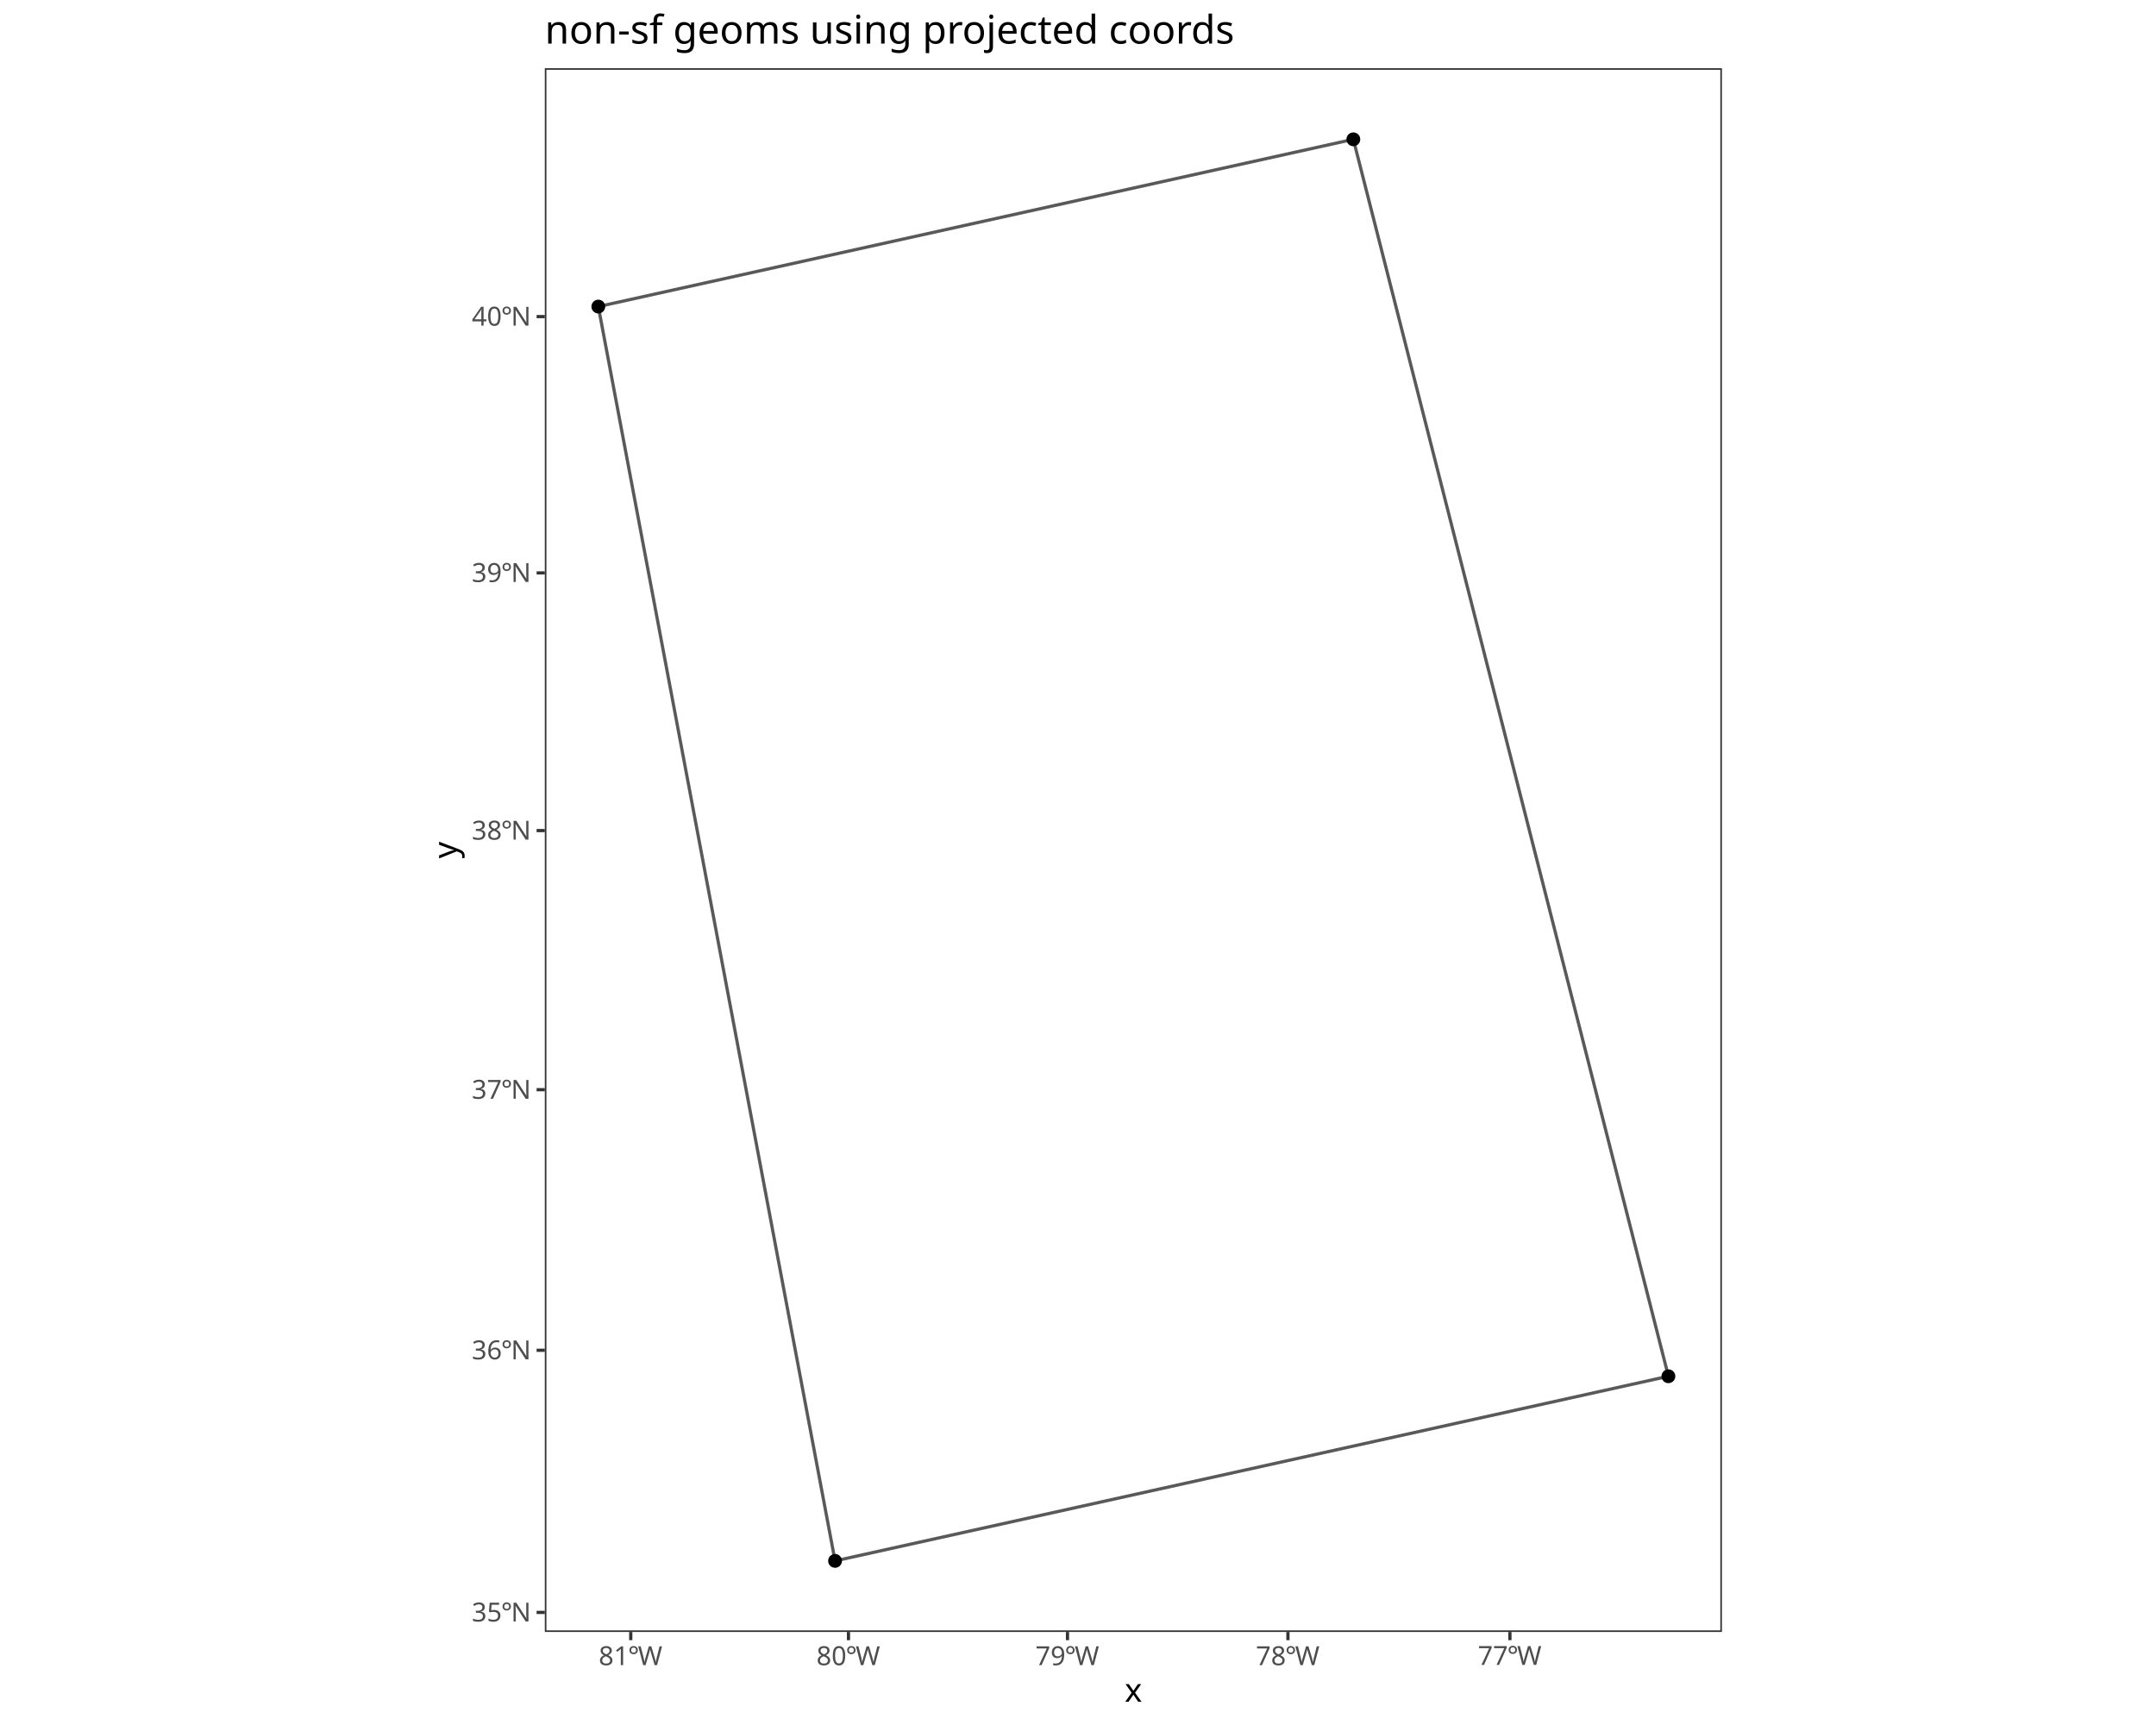
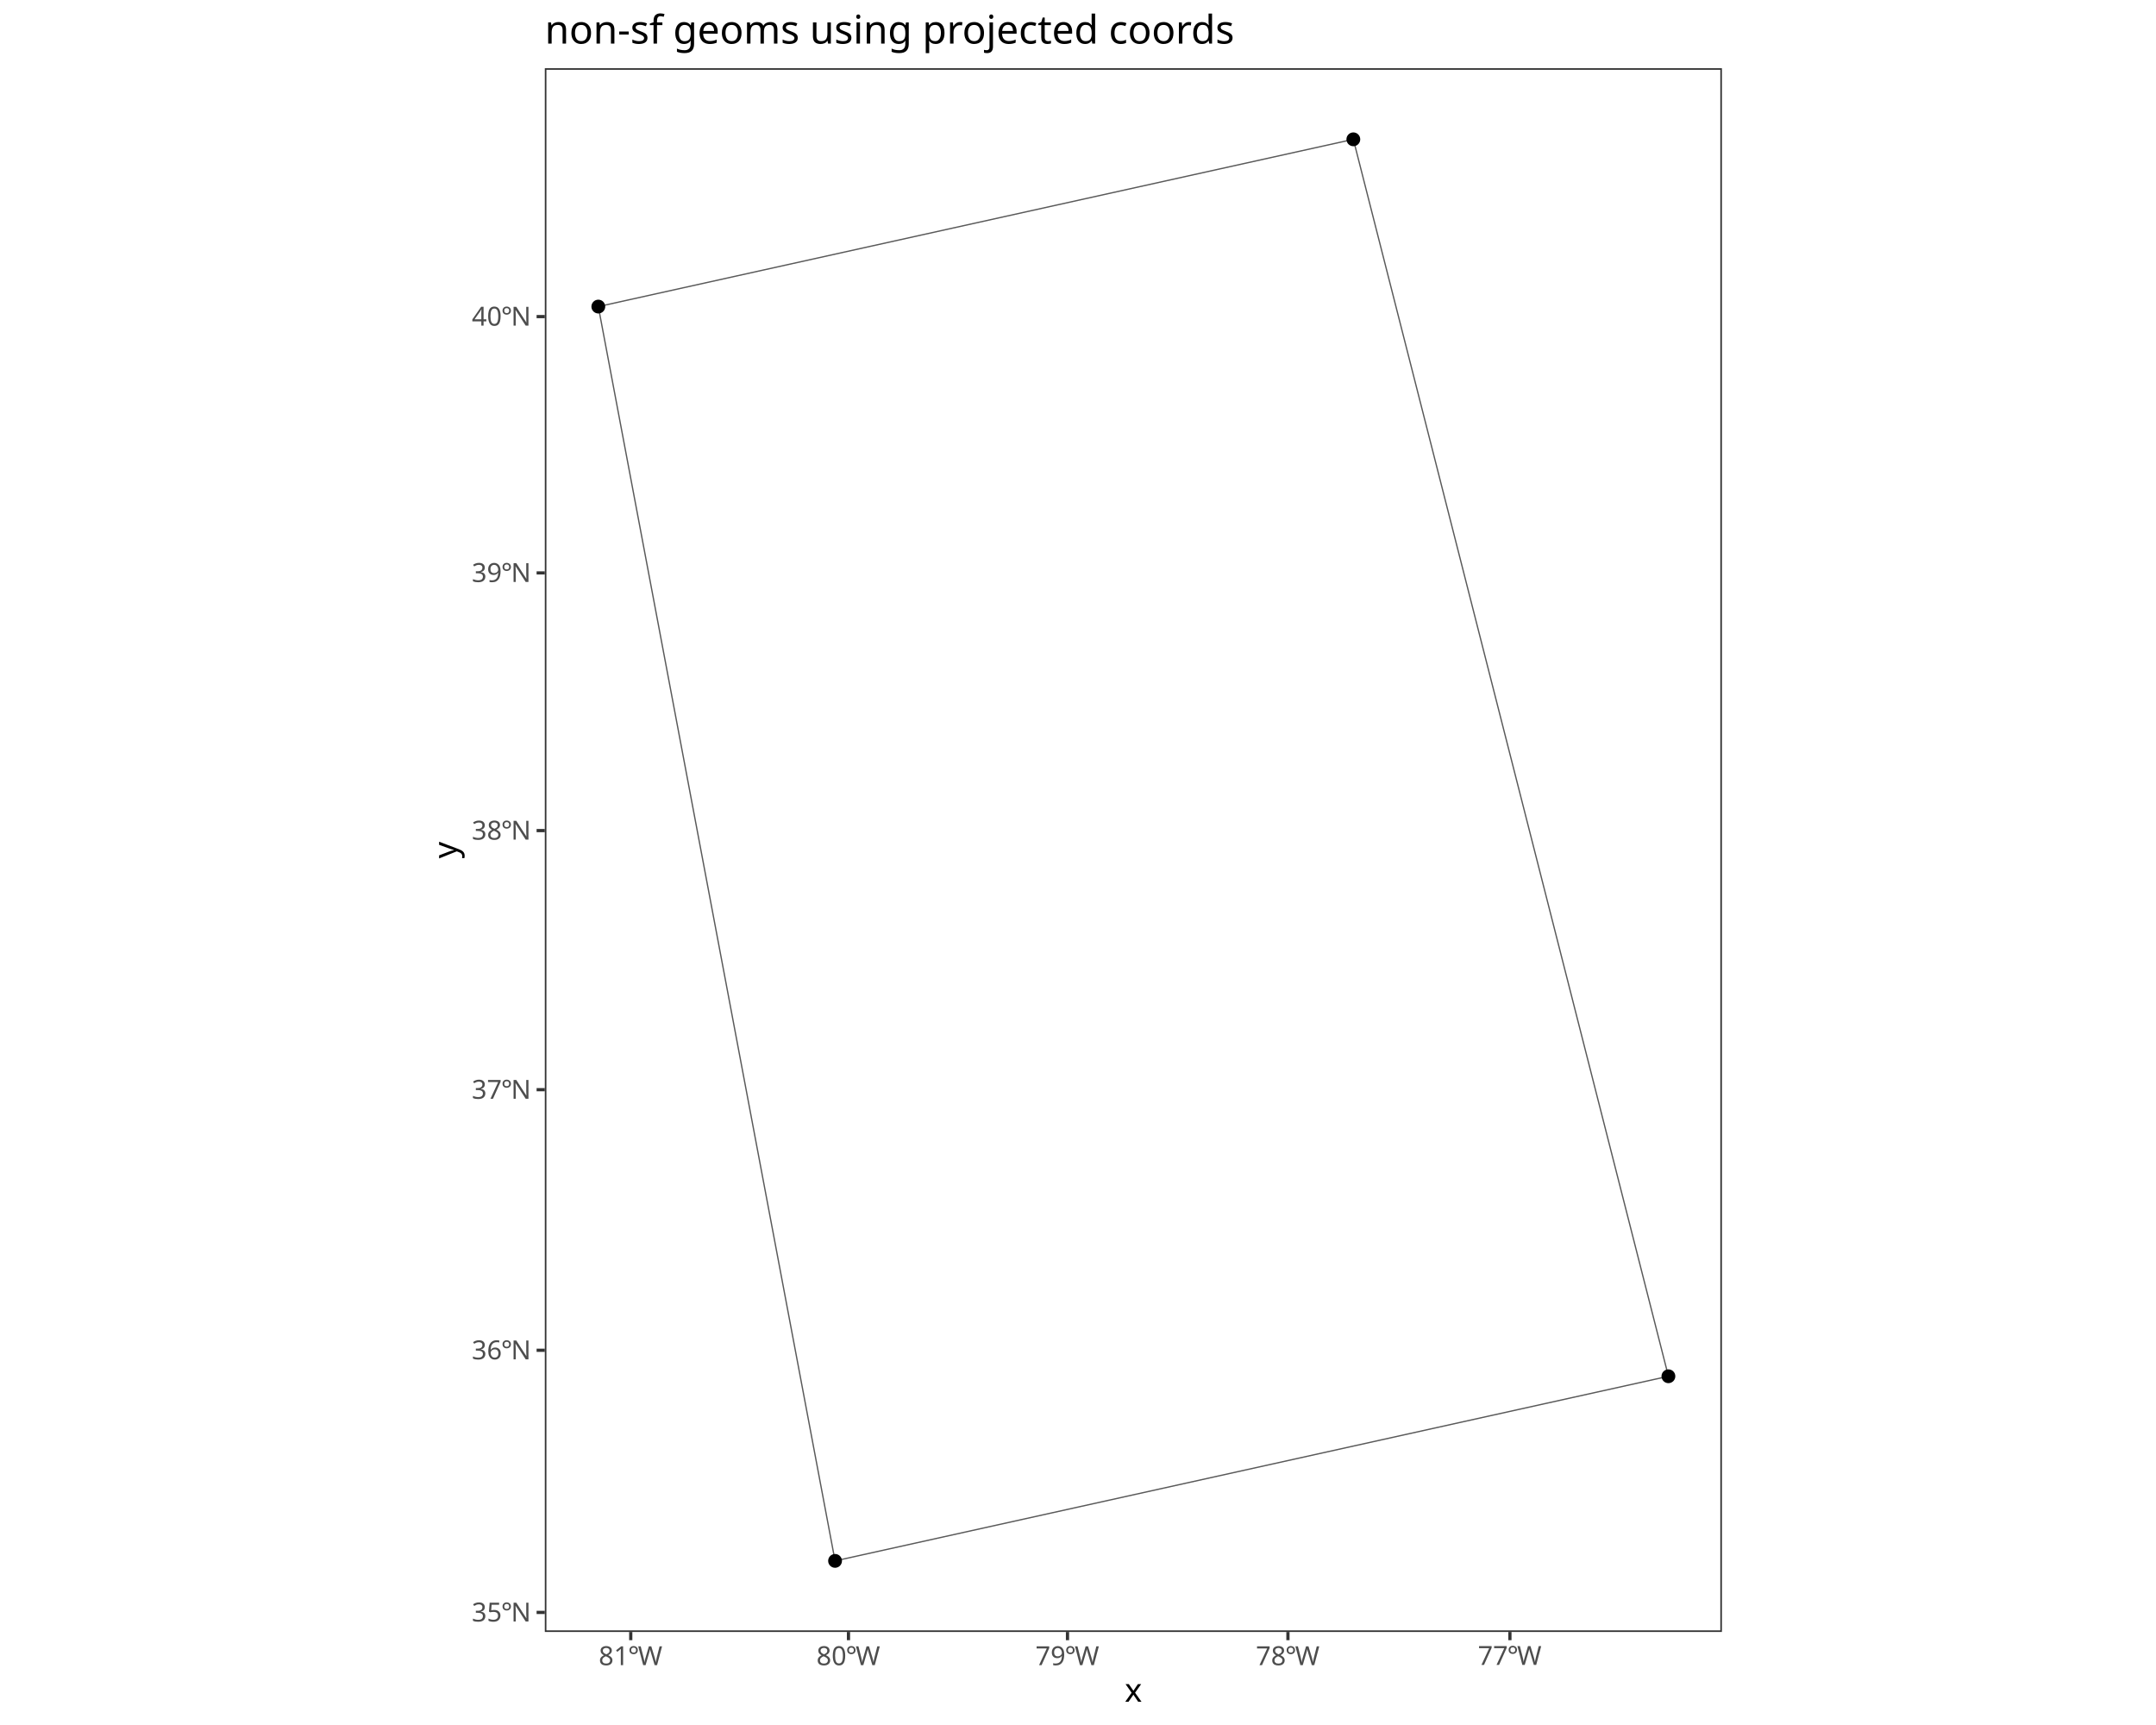
<svg xmlns="http://www.w3.org/2000/svg" class="svglite" data-engine-version="2.0" width="720.00pt" height="576.00pt" viewBox="0 0 720.00 576.00">
  <defs>
    <style type="text/css">
    .svglite line, .svglite polyline, .svglite polygon, .svglite path, .svglite rect, .svglite circle {
      fill: none;
      stroke: #000000;
      stroke-linecap: round;
      stroke-linejoin: round;
      stroke-miterlimit: 10.00;
    }
  </style>
  </defs>
  <rect width="100%" height="100%" style="stroke: none; fill: #FFFFFF;" />
  <defs>
    <clipPath id="cpMC4wMHw3MjAuMDB8MC4wMHw1NzYuMDA=">
      <rect x="0.00" y="0.00" width="720.00" height="576.00" />
    </clipPath>
  </defs>
  <g clip-path="url(#cpMC4wMHw3MjAuMDB8MC4wMHw1NzYuMDA=)">
</g>
  <defs>
    <clipPath id="cpMTM5LjQ4fDU4MC41MnwwLjAwfDU3Ni4wMA==">
      <rect x="139.48" y="0.00" width="441.04" height="576.00" />
    </clipPath>
  </defs>
  <g clip-path="url(#cpMTM5LjQ4fDU4MC41MnwwLjAwfDU3Ni4wMA==)">
    <rect x="139.48" y="0.00" width="441.04" height="576.00" style="stroke-width: 1.07; stroke: #FFFFFF; fill: #FFFFFF;" />
  </g>
  <g clip-path="url(#cpMC4wMHw3MjAuMDB8MC4wMHw1NzYuMDA=)">
</g>
  <defs>
    <clipPath id="cpMTgxLjk0fDU3NS4wNHwyMi43OHw1NDQuOTQ=">
      <rect x="181.94" y="22.78" width="393.10" height="522.15" />
    </clipPath>
  </defs>
  <g clip-path="url(#cpMTgxLjk0fDU3NS4wNHwyMi43OHw1NDQuOTQ=)">
    <rect x="181.94" y="22.78" width="393.10" height="522.15" style="stroke-width: 1.07; stroke: none; fill: #FFFFFF;" />
-     <path d="M 278.87 521.20 L 557.17 459.55 L 451.95 46.52 L 199.81 102.37 L 278.87 521.20 Z" style="fill-rule: evenodd; stroke-width: 1.07; stroke: #595959; stroke-linecap: butt;" />
+     <path d="M 278.87 521.20 L 557.17 459.55 L 451.95 46.52 L 199.81 102.37 L 278.87 521.20 Z" style="fill-rule: evenodd; stroke-width: 0.43; stroke: #595959; stroke-linecap: butt;" />
    <circle cx="278.87" cy="521.20" r="1.95" style="stroke-width: 0.71; fill: #000000;" />
    <circle cx="199.81" cy="102.37" r="1.95" style="stroke-width: 0.71; fill: #000000;" />
    <circle cx="557.17" cy="459.55" r="1.95" style="stroke-width: 0.71; fill: #000000;" />
    <circle cx="451.95" cy="46.52" r="1.95" style="stroke-width: 0.71; fill: #000000;" />
    <rect x="181.94" y="22.78" width="393.10" height="522.15" style="stroke-width: 1.07; stroke: #333333;" />
  </g>
  <g clip-path="url(#cpMC4wMHw3MjAuMDB8MC4wMHw1NzYuMDA=)">
    <text x="157.55" y="541.44" style="font-size: 8.80px; fill: #4D4D4D; font-family: sans;" textLength="9.79px" lengthAdjust="spacingAndGlyphs">35</text>
    <text x="167.34" y="541.44" style="font-size: 8.80px; fill: #4D4D4D; font-family: sans;" textLength="3.31px" lengthAdjust="spacingAndGlyphs">°</text>
    <text x="170.65" y="541.44" style="font-size: 8.80px; fill: #4D4D4D; font-family: sans;" textLength="6.36px" lengthAdjust="spacingAndGlyphs">N</text>
    <text x="157.55" y="453.90" style="font-size: 8.80px; fill: #4D4D4D; font-family: sans;" textLength="9.79px" lengthAdjust="spacingAndGlyphs">36</text>
    <text x="167.34" y="453.90" style="font-size: 8.80px; fill: #4D4D4D; font-family: sans;" textLength="3.31px" lengthAdjust="spacingAndGlyphs">°</text>
    <text x="170.65" y="453.90" style="font-size: 8.80px; fill: #4D4D4D; font-family: sans;" textLength="6.36px" lengthAdjust="spacingAndGlyphs">N</text>
    <text x="157.55" y="366.89" style="font-size: 8.80px; fill: #4D4D4D; font-family: sans;" textLength="9.79px" lengthAdjust="spacingAndGlyphs">37</text>
    <text x="167.34" y="366.89" style="font-size: 8.80px; fill: #4D4D4D; font-family: sans;" textLength="3.31px" lengthAdjust="spacingAndGlyphs">°</text>
    <text x="170.65" y="366.89" style="font-size: 8.80px; fill: #4D4D4D; font-family: sans;" textLength="6.36px" lengthAdjust="spacingAndGlyphs">N</text>
    <text x="157.55" y="280.37" style="font-size: 8.80px; fill: #4D4D4D; font-family: sans;" textLength="9.79px" lengthAdjust="spacingAndGlyphs">38</text>
    <text x="167.34" y="280.37" style="font-size: 8.80px; fill: #4D4D4D; font-family: sans;" textLength="3.31px" lengthAdjust="spacingAndGlyphs">°</text>
    <text x="170.65" y="280.37" style="font-size: 8.80px; fill: #4D4D4D; font-family: sans;" textLength="6.36px" lengthAdjust="spacingAndGlyphs">N</text>
    <text x="157.55" y="194.33" style="font-size: 8.80px; fill: #4D4D4D; font-family: sans;" textLength="9.79px" lengthAdjust="spacingAndGlyphs">39</text>
    <text x="167.34" y="194.33" style="font-size: 8.80px; fill: #4D4D4D; font-family: sans;" textLength="3.31px" lengthAdjust="spacingAndGlyphs">°</text>
    <text x="170.65" y="194.33" style="font-size: 8.80px; fill: #4D4D4D; font-family: sans;" textLength="6.36px" lengthAdjust="spacingAndGlyphs">N</text>
    <text x="157.55" y="108.74" style="font-size: 8.80px; fill: #4D4D4D; font-family: sans;" textLength="9.79px" lengthAdjust="spacingAndGlyphs">40</text>
    <text x="167.34" y="108.74" style="font-size: 8.80px; fill: #4D4D4D; font-family: sans;" textLength="3.31px" lengthAdjust="spacingAndGlyphs">°</text>
    <text x="170.65" y="108.74" style="font-size: 8.80px; fill: #4D4D4D; font-family: sans;" textLength="6.36px" lengthAdjust="spacingAndGlyphs">N</text>
    <polyline points="179.20,538.41 181.94,538.41 " style="stroke-width: 1.07; stroke: #333333; stroke-linecap: butt;" />
    <polyline points="179.20,450.87 181.94,450.87 " style="stroke-width: 1.07; stroke: #333333; stroke-linecap: butt;" />
    <polyline points="179.20,363.86 181.94,363.86 " style="stroke-width: 1.07; stroke: #333333; stroke-linecap: butt;" />
    <polyline points="179.20,277.34 181.94,277.34 " style="stroke-width: 1.07; stroke: #333333; stroke-linecap: butt;" />
    <polyline points="179.20,191.30 181.94,191.30 " style="stroke-width: 1.07; stroke: #333333; stroke-linecap: butt;" />
    <polyline points="179.20,105.71 181.94,105.71 " style="stroke-width: 1.07; stroke: #333333; stroke-linecap: butt;" />
    <polyline points="210.64,547.68 210.64,544.94 " style="stroke-width: 1.07; stroke: #333333; stroke-linecap: butt;" />
    <polyline points="283.35,547.68 283.35,544.94 " style="stroke-width: 1.07; stroke: #333333; stroke-linecap: butt;" />
    <polyline points="356.49,547.68 356.49,544.94 " style="stroke-width: 1.07; stroke: #333333; stroke-linecap: butt;" />
    <polyline points="430.11,547.68 430.11,544.94 " style="stroke-width: 1.07; stroke: #333333; stroke-linecap: butt;" />
    <polyline points="504.24,547.68 504.24,544.94 " style="stroke-width: 1.07; stroke: #333333; stroke-linecap: butt;" />
    <text x="199.93" y="556.02" style="font-size: 8.80px; fill: #4D4D4D; font-family: sans;" textLength="9.79px" lengthAdjust="spacingAndGlyphs">81</text>
    <text x="209.72" y="556.02" style="font-size: 8.80px; fill: #4D4D4D; font-family: sans;" textLength="3.31px" lengthAdjust="spacingAndGlyphs">°</text>
    <text x="213.03" y="556.02" style="font-size: 8.80px; fill: #4D4D4D; font-family: sans;" textLength="8.31px" lengthAdjust="spacingAndGlyphs">W</text>
    <text x="272.64" y="556.02" style="font-size: 8.80px; fill: #4D4D4D; font-family: sans;" textLength="9.79px" lengthAdjust="spacingAndGlyphs">80</text>
    <text x="282.43" y="556.02" style="font-size: 8.80px; fill: #4D4D4D; font-family: sans;" textLength="3.31px" lengthAdjust="spacingAndGlyphs">°</text>
    <text x="285.74" y="556.02" style="font-size: 8.80px; fill: #4D4D4D; font-family: sans;" textLength="8.31px" lengthAdjust="spacingAndGlyphs">W</text>
    <text x="345.79" y="556.02" style="font-size: 8.80px; fill: #4D4D4D; font-family: sans;" textLength="9.79px" lengthAdjust="spacingAndGlyphs">79</text>
    <text x="355.58" y="556.02" style="font-size: 8.80px; fill: #4D4D4D; font-family: sans;" textLength="3.31px" lengthAdjust="spacingAndGlyphs">°</text>
    <text x="358.89" y="556.02" style="font-size: 8.80px; fill: #4D4D4D; font-family: sans;" textLength="8.31px" lengthAdjust="spacingAndGlyphs">W</text>
    <text x="419.40" y="556.02" style="font-size: 8.80px; fill: #4D4D4D; font-family: sans;" textLength="9.79px" lengthAdjust="spacingAndGlyphs">78</text>
    <text x="429.19" y="556.02" style="font-size: 8.80px; fill: #4D4D4D; font-family: sans;" textLength="3.31px" lengthAdjust="spacingAndGlyphs">°</text>
    <text x="432.50" y="556.02" style="font-size: 8.80px; fill: #4D4D4D; font-family: sans;" textLength="8.31px" lengthAdjust="spacingAndGlyphs">W</text>
    <text x="493.54" y="555.93" style="font-size: 8.80px; fill: #4D4D4D; font-family: sans;" textLength="9.79px" lengthAdjust="spacingAndGlyphs">77</text>
    <text x="503.32" y="555.93" style="font-size: 8.80px; fill: #4D4D4D; font-family: sans;" textLength="3.31px" lengthAdjust="spacingAndGlyphs">°</text>
    <text x="506.63" y="555.93" style="font-size: 8.80px; fill: #4D4D4D; font-family: sans;" textLength="8.31px" lengthAdjust="spacingAndGlyphs">W</text>
    <text x="378.49" y="568.24" text-anchor="middle" style="font-size: 11.00px; font-family: sans;" textLength="5.50px" lengthAdjust="spacingAndGlyphs">x</text>
    <text transform="translate(152.53,283.86) rotate(-90)" text-anchor="middle" style="font-size: 11.00px; font-family: sans;" textLength="5.50px" lengthAdjust="spacingAndGlyphs">y</text>
    <text x="181.94" y="14.56" style="font-size: 13.20px; font-family: sans;" textLength="216.49px" lengthAdjust="spacingAndGlyphs">non-sf geoms using projected coords</text>
  </g>
</svg>
